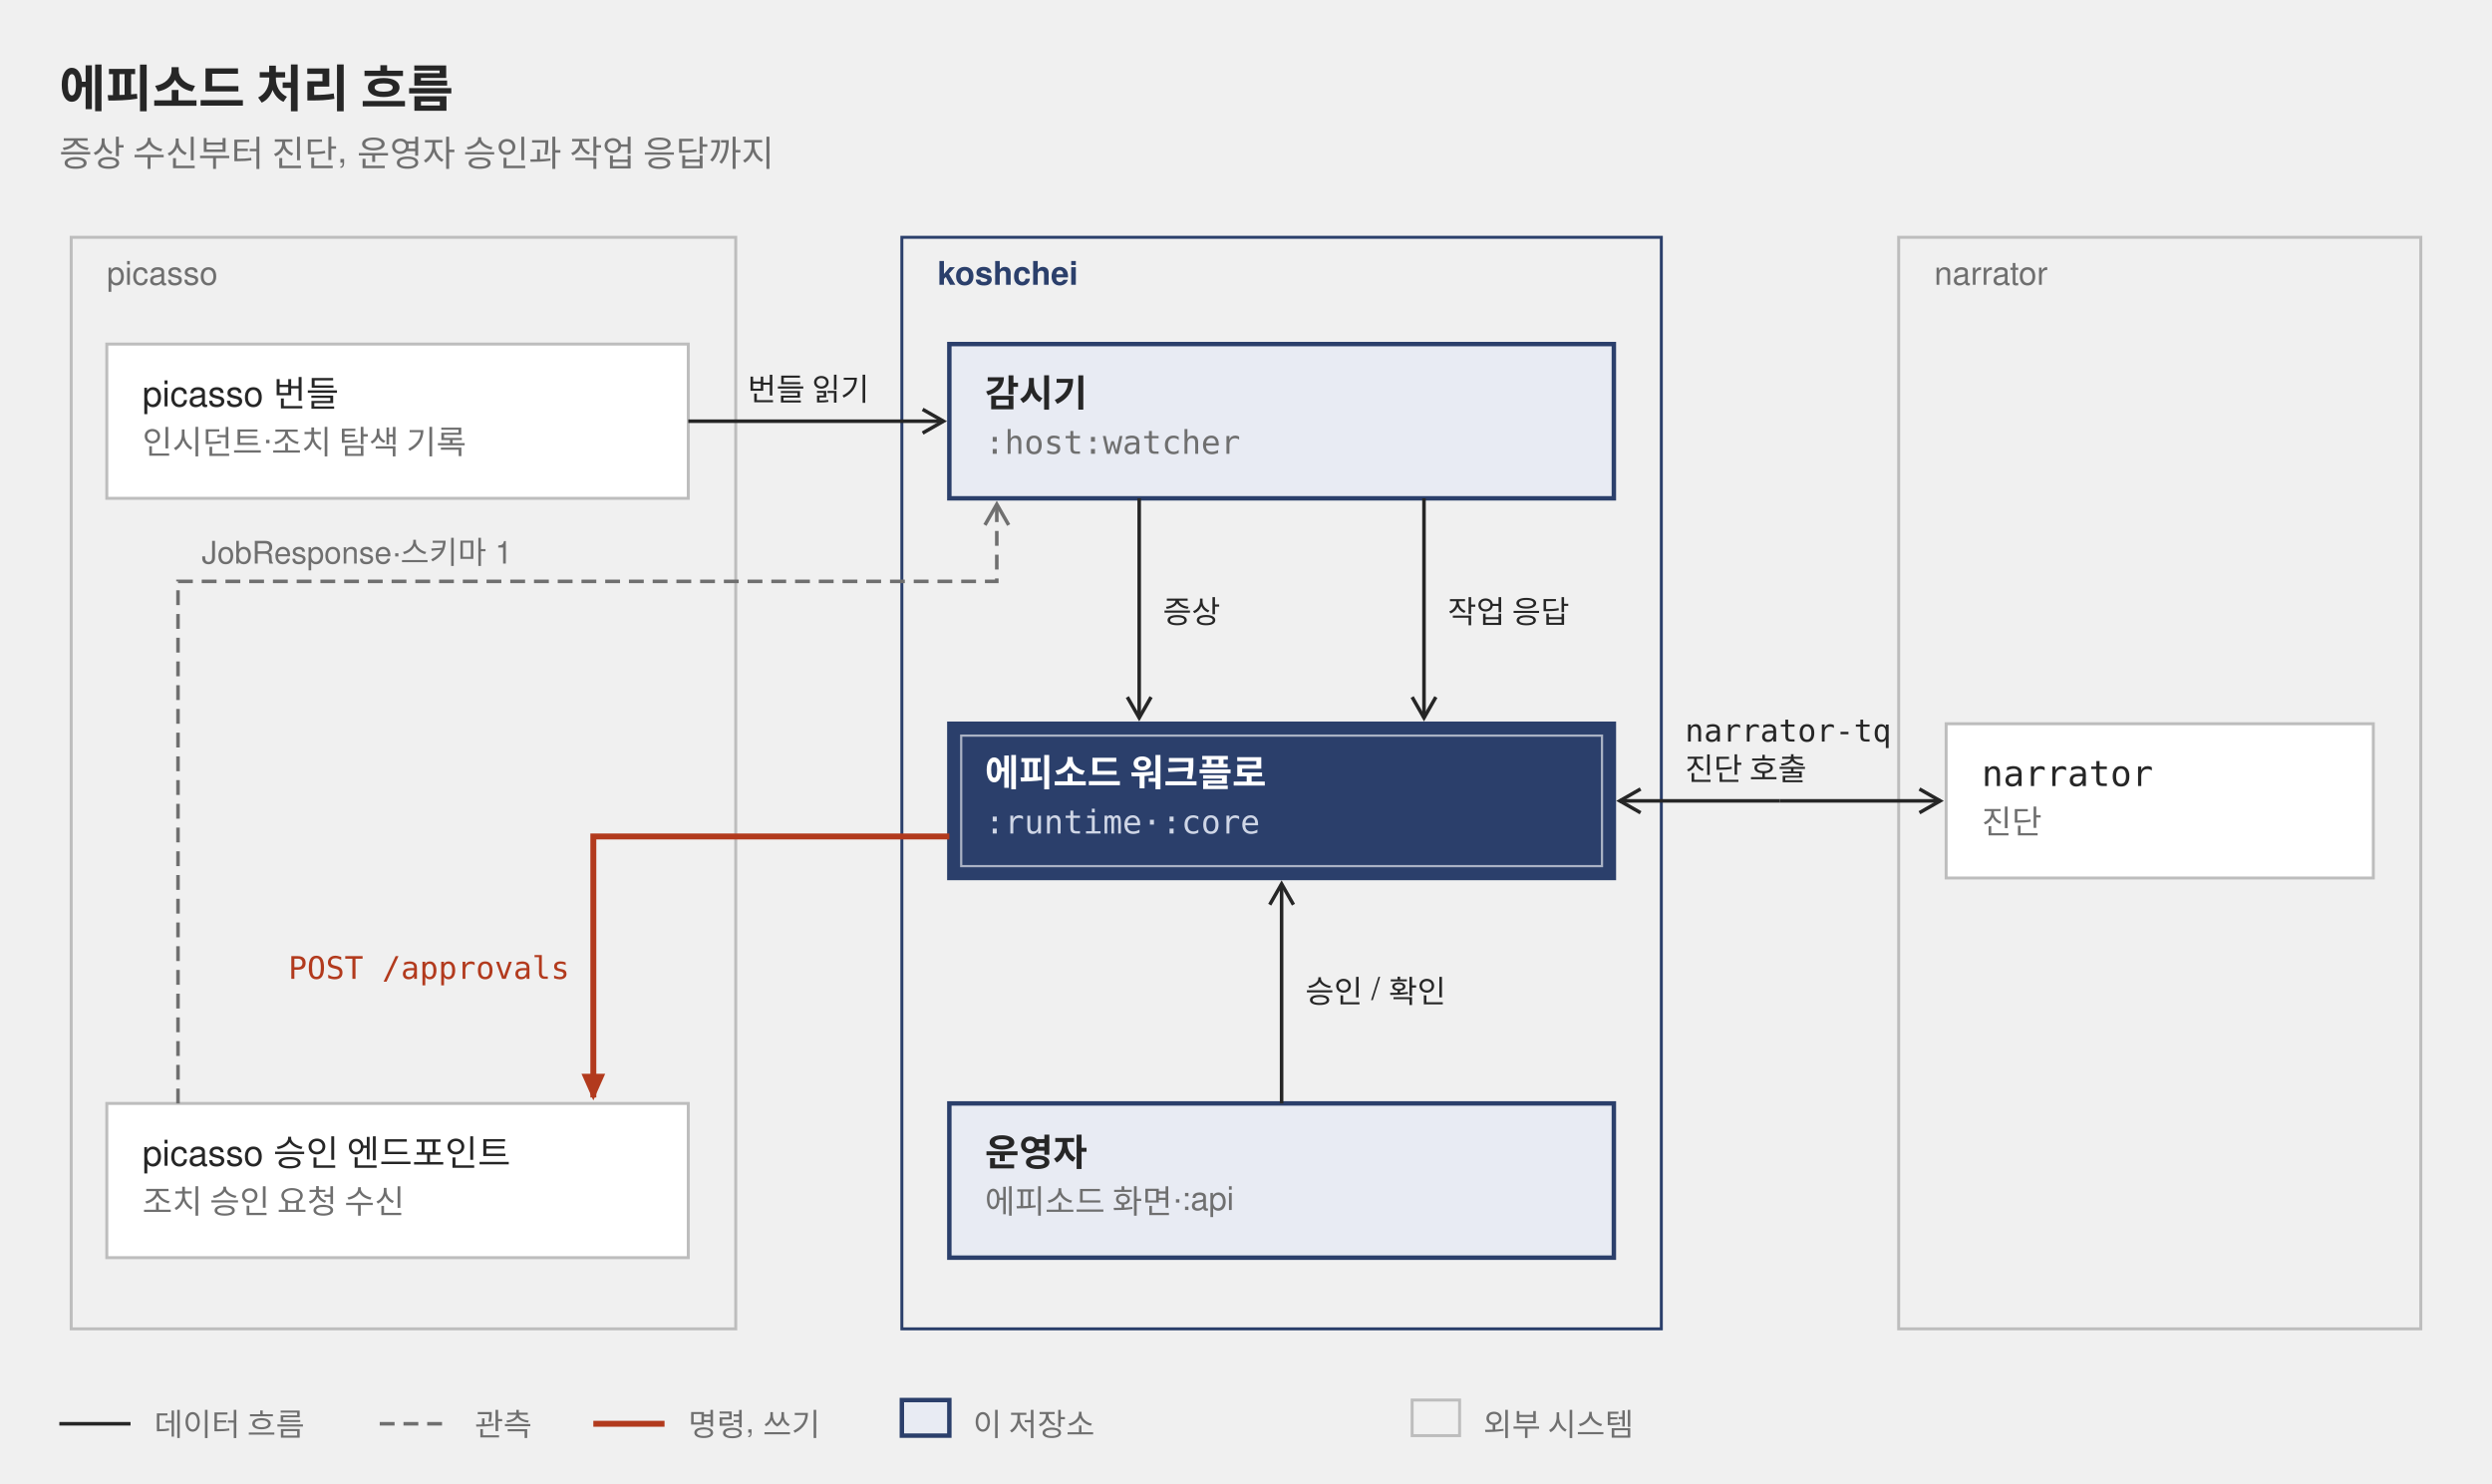
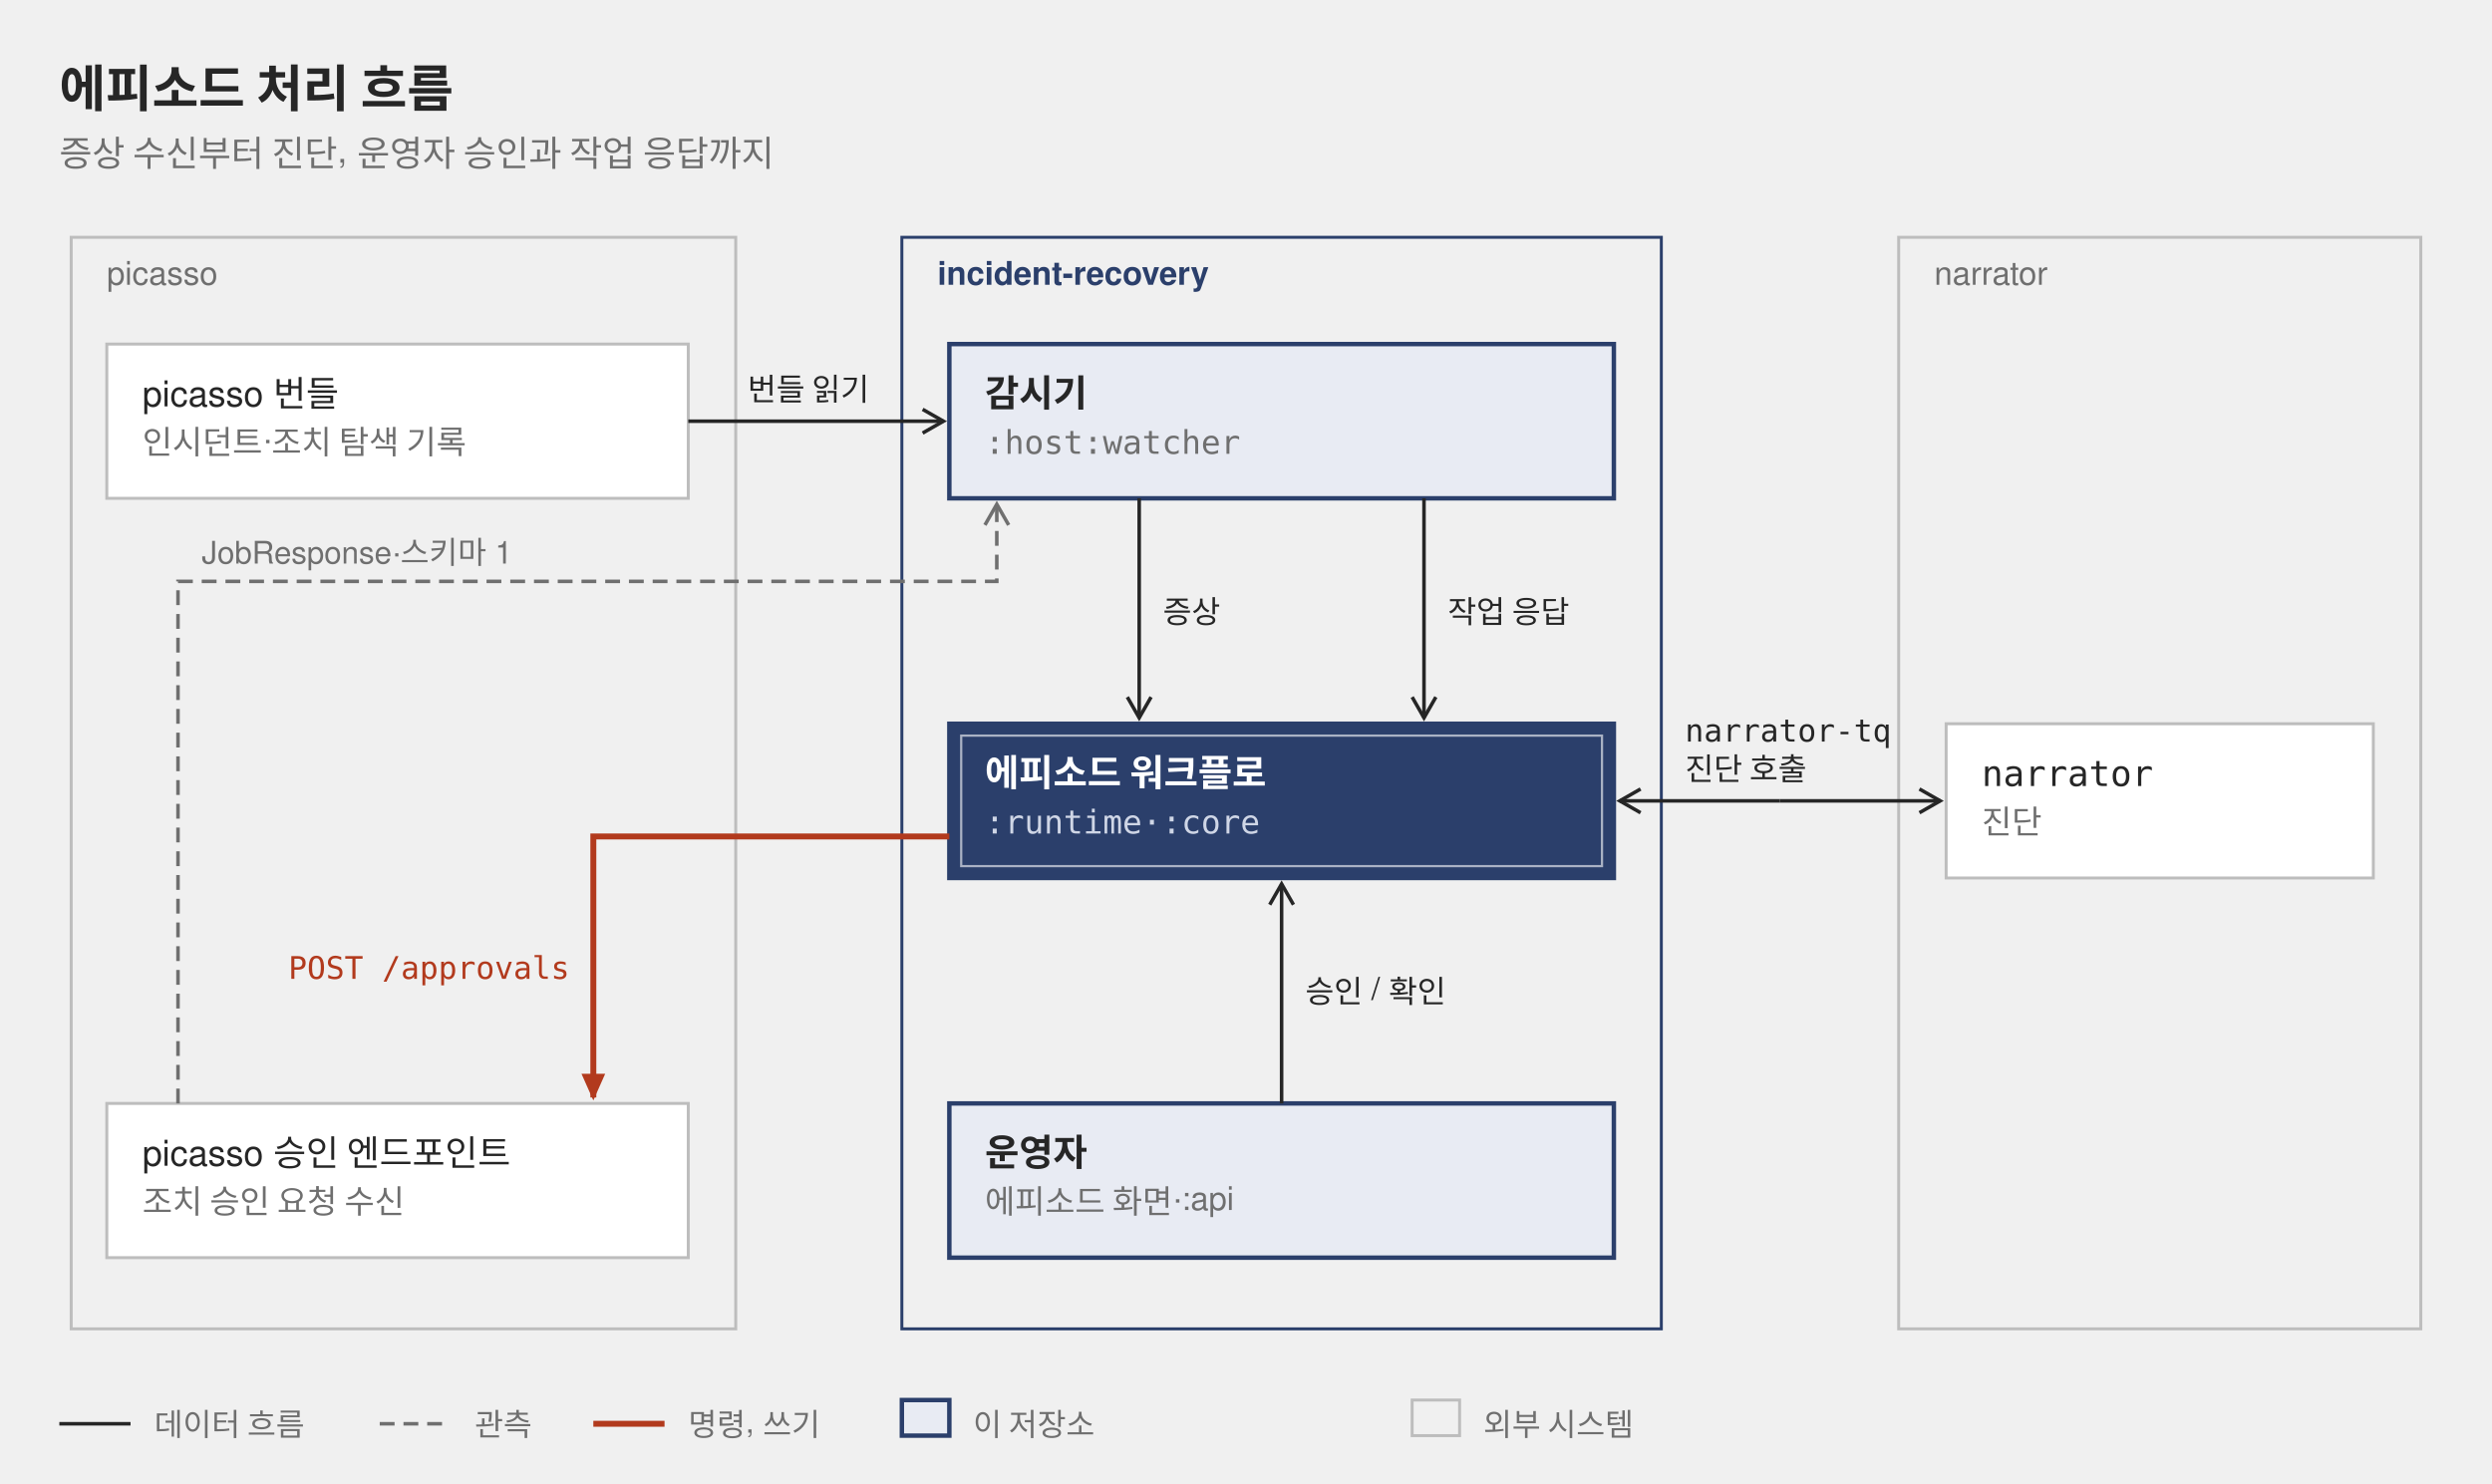
<svg xmlns="http://www.w3.org/2000/svg" width="840" height="500" viewBox="0 0 840 500">
  <defs>
    <marker id="data" markerUnits="userSpaceOnUse" markerWidth="10" markerHeight="10" refX="8" refY="5" orient="auto">
      <path d="M1,1 L8,5 L1,9" fill="none" stroke="#262626" stroke-width="1.2" />
    </marker>
    <marker id="obs" markerUnits="userSpaceOnUse" markerWidth="10" markerHeight="10" refX="8" refY="5" orient="auto">
      <path d="M1,1 L8,5 L1,9" fill="none" stroke="#6f6f6f" stroke-width="1.2" />
    </marker>
    <marker id="cmd" markerUnits="userSpaceOnUse" markerWidth="10" markerHeight="10" refX="8" refY="5" orient="auto">
      <path d="M0,1 L9,5 L0,9 Z" fill="#b23a1d" />
    </marker>
  </defs>
  <g font-family="'Helvetica Neue', Helvetica, Arial, 'Apple SD Gothic Neo', 'Malgun Gothic', 'Noto Sans KR', 'Noto Sans CJK KR', sans-serif" fill="#262626">
    <text x="20" y="36" font-size="17" font-weight="700">에피소드 처리 흐름</text>
    <text x="20" y="56" font-size="12" fill="#6f6f6f">증상 수신부터 진단, 운영자 승인과 작업 응답까지</text>
    <rect x="24" y="80" width="224" height="368" fill="none" stroke="#bdbdbd" />
    <text x="36" y="96" font-size="11" fill="#6f6f6f">picasso</text>
    <rect x="304" y="80" width="256" height="368" fill="none" stroke="#2b3f6b" />
-     <text x="316" y="96" font-size="11" fill="#2b3f6b" font-weight="700">koshchei</text>
+     <text x="316" y="96" font-size="11" fill="#2b3f6b" font-weight="700">incident-recovery</text>
    <rect x="640" y="80" width="176" height="368" fill="none" stroke="#bdbdbd" />
    <text x="652" y="96" font-size="11" fill="#6f6f6f">narrator</text>
    <rect x="36" y="116" width="196" height="52" fill="#ffffff" stroke="#bdbdbd" />
    <text x="48" y="137" font-size="12">picasso 번들</text>
    <text x="48" y="153" font-size="11" fill="#6f6f6f">인시던트·조치 탐색 기록</text>
    <rect x="36" y="372" width="196" height="52" fill="#ffffff" stroke="#bdbdbd" />
    <text x="48" y="393" font-size="12">picasso 승인 엔드포인트</text>
    <text x="48" y="409" font-size="11" fill="#6f6f6f">조치 승인 요청 수신</text>
    <rect x="320" y="116" width="224" height="52" fill="#e8ebf3" stroke="#2b3f6b" stroke-width="1.5" />
    <text x="332" y="137" font-size="12.5" font-weight="700">감시기</text>
    <text x="332" y="153" font-size="11" fill="#6f6f6f" font-family="Menlo, Consolas, 'DejaVu Sans Mono', monospace">:host:watcher</text>
    <rect x="320" y="244" width="224" height="52" fill="#2b3f6b" stroke="#2b3f6b" stroke-width="1.5" />
    <rect x="324" y="248" width="216" height="44" fill="none" stroke="#ffffff" stroke-width="0.75" stroke-opacity="0.6" />
    <text x="332" y="265" font-size="12.5" fill="#ffffff" font-weight="700">에피소드 워크플로</text>
    <text x="332" y="281" font-size="11" fill="#cfd6e6" font-family="Menlo, Consolas, 'DejaVu Sans Mono', monospace">:runtime·:core</text>
    <rect x="320" y="372" width="224" height="52" fill="#e8ebf3" stroke="#2b3f6b" stroke-width="1.5" />
    <text x="332" y="393" font-size="12.5" font-weight="700">운영자</text>
    <text x="332" y="409" font-size="11" fill="#6f6f6f">에피소드 화면·:api</text>
    <rect x="656" y="244" width="144" height="52" fill="#ffffff" stroke="#bdbdbd" />
    <text x="668" y="265" font-size="12" font-family="Menlo, Consolas, 'DejaVu Sans Mono', monospace">narrator</text>
    <text x="668" y="281" font-size="11" fill="#6f6f6f">진단</text>
    <path d="M232,142 H318" fill="none" stroke="#262626" stroke-width="1.2" marker-end="url(#data)" />
    <text x="252" y="135" font-size="10.5">번들 읽기</text>
    <path d="M384,168 V242" fill="none" stroke="#262626" stroke-width="1.2" marker-end="url(#data)" />
    <text x="392" y="210" font-size="10.5">증상</text>
    <path d="M480,168 V242" fill="none" stroke="#262626" stroke-width="1.2" marker-end="url(#data)" />
    <text x="488" y="210" font-size="10.5">작업 응답</text>
    <path d="M600,270 H546" fill="none" stroke="#262626" stroke-width="1.2" marker-end="url(#data)" />
    <path d="M600,270 H654" fill="none" stroke="#262626" stroke-width="1.2" marker-end="url(#data)" />
    <text x="568" y="250" font-size="10.5" font-family="Menlo, Consolas, 'DejaVu Sans Mono', monospace">narrator-tq</text>
    <text x="568" y="263" font-size="10.5">진단 호출</text>
    <path d="M432,372 V298" fill="none" stroke="#262626" stroke-width="1.2" marker-end="url(#data)" />
    <text x="440" y="338" font-size="10.5">승인 / 확인</text>
    <path d="M320,282 H200 V370" fill="none" stroke="#b23a1d" stroke-width="2" marker-end="url(#cmd)" />
    <text x="192" y="330" font-size="10.5" fill="#b23a1d" text-anchor="end" font-family="Menlo, Consolas, 'DejaVu Sans Mono', monospace">POST /approvals</text>
    <path d="M60,372 V196 H336 V170" fill="none" stroke="#6f6f6f" stroke-width="1.2" stroke-dasharray="5 3" marker-end="url(#obs)" />
    <text x="68" y="190" font-size="10.5" fill="#6f6f6f">JobResponse·스키마 1</text>
    <path d="M20,480 H44" fill="none" stroke="#262626" stroke-width="1.2" />
    <text x="52" y="484" font-size="10.5" fill="#6f6f6f">데이터 흐름</text>
    <path d="M128,480 H152" fill="none" stroke="#6f6f6f" stroke-width="1.2" stroke-dasharray="5 3" />
    <text x="160" y="484" font-size="10.5" fill="#6f6f6f">관측</text>
    <path d="M200,480 H224" fill="none" stroke="#b23a1d" stroke-width="2" />
    <text x="232" y="484" font-size="10.5" fill="#6f6f6f">명령, 쓰기</text>
    <rect x="304" y="472" width="16" height="12" fill="#e8ebf3" stroke="#2b3f6b" stroke-width="1.5" />
    <text x="328" y="484" font-size="10.5" fill="#6f6f6f">이 저장소</text>
    <rect x="476" y="472" width="16" height="12" fill="none" stroke="#bdbdbd" />
    <text x="500" y="484" font-size="10.5" fill="#6f6f6f">외부 시스템</text>
  </g>
</svg>
